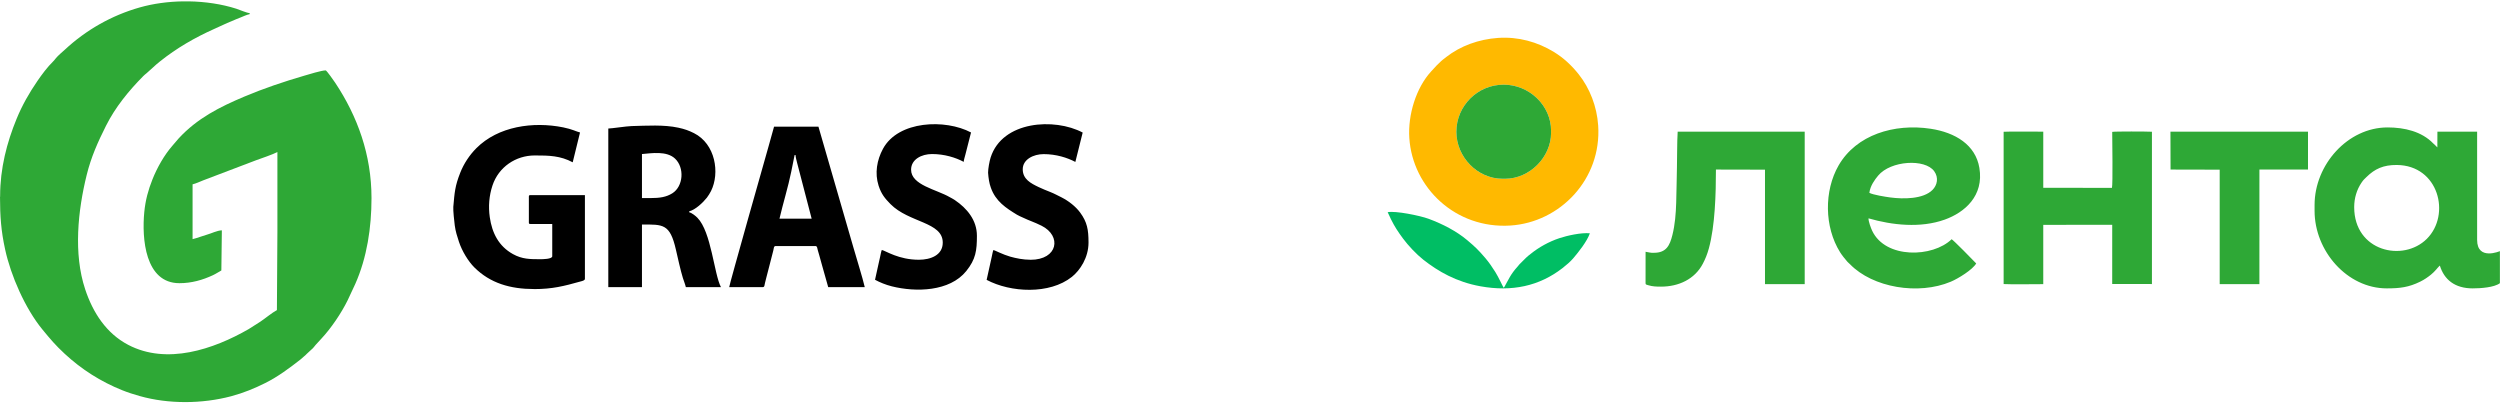
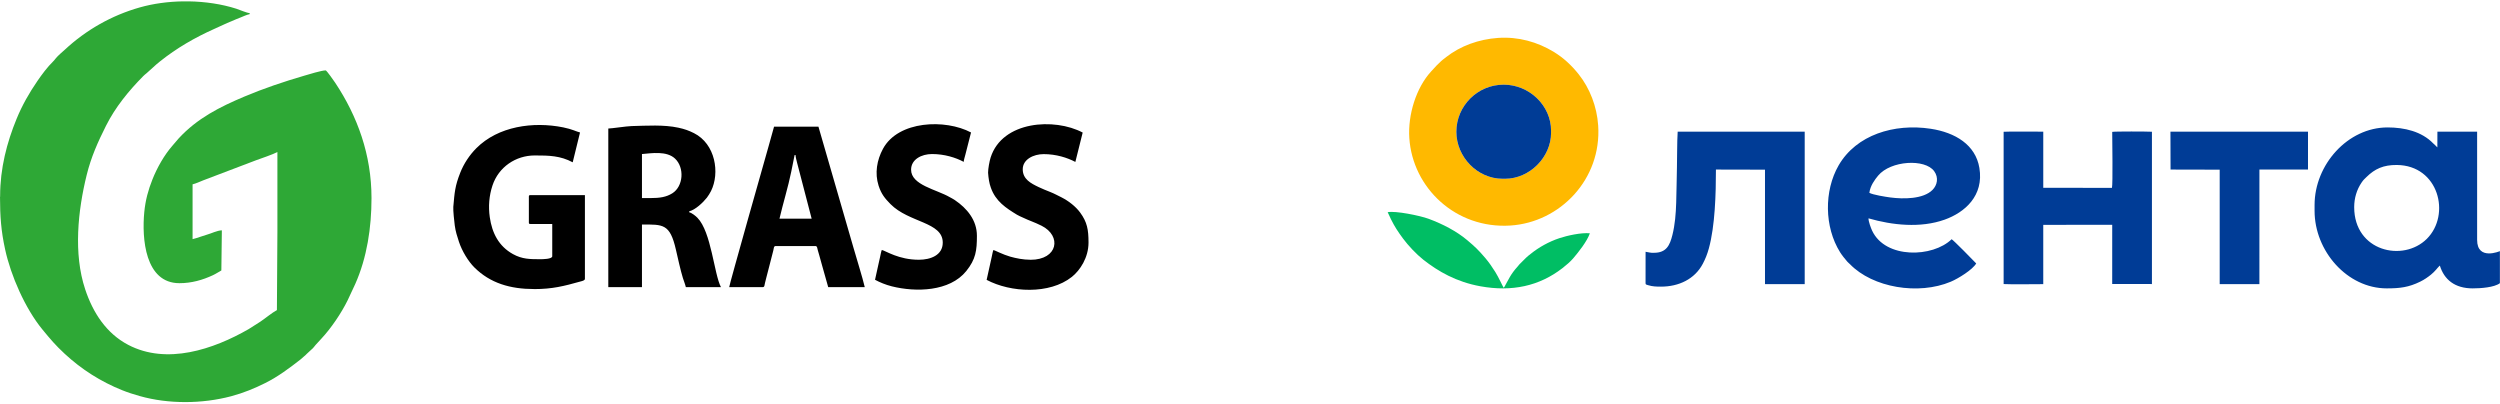
<svg xmlns="http://www.w3.org/2000/svg" width="347" height="56" viewBox="0 0 347 56" fill="none">
  <path fill-rule="evenodd" clip-rule="evenodd" d="M130.854 33.677C130.854 35.442 129.131 36.053 127.539 36.053C124.741 36.053 122.971 34.831 122.396 34.692C122.304 34.888 122.218 35.396 122.155 35.673C122.069 36.077 121.994 36.342 121.919 36.722L121.454 38.833C122.143 39.203 122.925 39.526 123.792 39.745C127.102 40.575 131.808 40.489 134.118 37.622C135.445 35.973 135.595 34.761 135.595 32.72C135.595 30.551 134.21 28.907 132.538 27.777C132.268 27.592 132.084 27.512 131.808 27.356C129.981 26.295 126.459 25.689 126.459 23.555C126.459 22.119 127.912 21.381 129.366 21.381C131.09 21.381 132.636 21.865 133.762 22.465C133.785 22.171 133.911 21.784 133.992 21.473L134.779 18.387C131.216 16.495 124.677 16.732 122.557 20.654C121.718 22.205 121.391 24.034 121.948 25.77C122.327 26.946 122.833 27.546 123.597 28.325C126.166 30.932 130.854 30.793 130.854 33.671V33.677ZM143.03 36.053C142.013 36.053 141.042 35.852 140.215 35.621C139.215 35.338 138.083 34.744 137.887 34.698C137.784 34.911 137.721 35.379 137.646 35.678L136.945 38.845C140.272 40.616 145.679 40.898 148.776 38.43C149.925 37.513 151.08 35.742 151.086 33.694V33.631C151.08 31.883 150.908 30.84 149.92 29.496C149.293 28.648 148.328 27.898 147.345 27.396L146.575 27.01C146.282 26.86 146.104 26.785 145.783 26.652C145.225 26.427 144.697 26.225 144.162 25.966C143.093 25.453 141.956 24.876 141.956 23.497C141.956 22.119 143.455 21.392 144.863 21.392C146.587 21.392 148.133 21.882 149.259 22.476L150.276 18.399C146.38 16.328 139.117 16.761 137.497 21.871C137.336 22.384 137.146 23.405 137.146 23.97C137.146 24.23 137.238 24.835 137.273 25.066C137.342 25.47 137.405 25.677 137.525 26.035C138.192 27.956 139.646 28.878 141.151 29.801C141.456 29.986 141.64 30.038 141.973 30.199C142.892 30.643 143.524 30.811 144.564 31.33C147.397 32.743 146.851 36.059 143.03 36.059V36.053ZM110.284 21.519H110.421C110.427 21.802 110.577 22.349 110.651 22.649L112.657 30.349H108.192C108.675 28.273 109.404 25.914 109.824 23.838L110.289 21.525L110.284 21.519ZM101.216 39.854H105.882C106.129 39.854 106.118 39.531 106.181 39.272C106.25 38.983 106.302 38.787 106.371 38.511C106.491 38.02 106.635 37.513 106.761 37.005L107.33 34.79C107.393 34.525 107.393 34.15 107.64 34.15H113.191C113.438 34.15 113.438 34.467 113.507 34.715C113.582 34.981 113.656 35.234 113.72 35.454C113.863 35.961 113.995 36.463 114.133 36.942L114.955 39.854H120.029C119.724 38.539 118.862 35.794 118.443 34.317L113.599 17.58H107.439L106.669 20.342C106.256 21.779 101.222 39.537 101.211 39.86L101.216 39.854ZM90.253 27.494H89.104V21.381C90.454 21.265 92.523 20.919 93.689 22.009C95.034 23.267 94.856 25.868 93.316 26.831C92.471 27.356 91.592 27.494 90.253 27.494ZM84.432 17.851V39.854H89.104V31.163C92.017 31.163 92.988 31.024 93.815 34.652C94.08 35.805 94.453 37.501 94.781 38.574C94.913 39.001 95.097 39.428 95.195 39.854H100.067C99.102 38.02 98.734 32.201 96.803 30.228C96.556 29.974 96.039 29.553 95.666 29.467V29.328C96.487 29.138 97.562 28.14 98.114 27.437C98.286 27.212 98.556 26.791 98.688 26.52C99.941 24.016 99.309 19.979 96.321 18.479C95.585 18.11 95.028 17.914 94.16 17.724C92.126 17.285 89.759 17.447 87.679 17.499C86.949 17.516 84.898 17.839 84.432 17.839V17.851ZM74.147 40.125C76.675 40.125 78.284 39.71 80.548 39.076C80.789 39.007 81.186 38.943 81.186 38.695V27.085H73.607C73.451 27.085 73.406 27.131 73.406 27.287V30.886C73.406 31.041 73.451 31.087 73.607 31.087H76.652V35.569C76.652 35.973 75.279 35.978 75.026 35.978C73.584 35.978 72.486 35.984 71.199 35.269C69.222 34.173 68.297 32.345 67.981 30.147C67.769 28.654 67.884 27.171 68.355 25.747C69.205 23.186 71.584 21.577 74.216 21.577C76.227 21.577 77.772 21.611 79.491 22.528L80.508 18.387C79.996 18.266 79.439 17.931 78.169 17.678C73.992 16.841 69.153 17.522 66.114 20.573C65.171 21.519 64.379 22.713 63.884 23.97C63.149 25.833 63.097 26.692 62.919 28.711C62.879 29.196 63.051 30.753 63.12 31.284C63.235 32.143 63.453 32.8 63.7 33.556C64.126 34.848 64.988 36.267 65.838 37.115C68.039 39.306 70.814 40.12 74.141 40.12L74.147 40.125Z" fill="black" />
  <path fill-rule="evenodd" clip-rule="evenodd" d="M0 27.31C0.006 30.032 0.149 32.045 0.707 34.6C1.5 38.268 3.499 42.819 5.872 45.714C7.004 47.093 7.682 47.9 8.987 49.111C11.308 51.263 13.986 52.97 16.951 54.158C17.755 54.481 18.514 54.723 19.387 54.971C23.398 56.108 28.075 56.061 32.08 55C33.798 54.544 35.361 53.893 36.815 53.166C38.596 52.278 40.17 51.096 41.728 49.879C41.911 49.734 41.986 49.636 42.164 49.498C42.343 49.365 42.423 49.273 42.59 49.106C42.888 48.8 43.147 48.621 43.434 48.327C43.607 48.148 43.647 48.056 43.802 47.883L44.612 47C45.974 45.541 47.376 43.459 48.249 41.688L49.307 39.422C50.944 35.742 51.565 31.572 51.565 27.494C51.565 21.473 49.617 16.143 46.531 11.495C46.382 11.27 45.336 9.77 45.204 9.77C44.635 9.77 42.831 10.33 42.222 10.508C39.395 11.333 36.608 12.273 33.936 13.398C30.477 14.857 27.374 16.42 24.788 19.223L23.944 20.21C22.8 21.513 21.806 23.278 21.163 24.893C20.576 26.369 20.186 27.771 20.025 29.455C19.674 33.095 20.128 39.306 24.903 39.306C26.598 39.306 28.127 38.862 29.552 38.199C30.006 37.986 30.316 37.761 30.724 37.541L30.793 31.97C30.144 31.987 29.357 32.397 28.747 32.564C28.081 32.749 27.386 33.037 26.73 33.193V25.585C27.242 25.464 27.719 25.216 28.207 25.032L35.568 22.234C36.252 21.986 37.872 21.438 38.504 21.104C38.504 24.772 38.504 28.44 38.504 32.108C38.504 35.805 38.435 39.318 38.435 43.044C37.751 43.407 36.821 44.192 36.12 44.659L34.505 45.685C29.615 48.494 23.157 50.674 17.796 47.866C14.762 46.274 12.9 43.413 11.82 40.148C10.176 35.194 10.814 29.224 12.032 24.287C12.641 21.813 13.584 19.702 14.71 17.464C16.003 14.88 17.864 12.608 19.881 10.566C20.077 10.37 20.146 10.33 20.352 10.157L21.709 8.934C21.875 8.784 22.019 8.674 22.191 8.536C24.501 6.685 27.047 5.214 29.776 3.997L31.546 3.189C31.776 3.097 31.942 3.034 32.172 2.93C32.574 2.745 32.977 2.59 33.367 2.434C33.769 2.272 34.212 2.059 34.654 1.961V1.822C34.223 1.788 33.27 1.361 32.821 1.217C30.782 0.565 28.489 0.225 26.19 0.19H25.403C23.323 0.219 21.26 0.502 19.393 1.032C15.497 2.14 11.957 4.147 8.998 6.898C8.585 7.284 8.113 7.648 7.751 8.086C7.591 8.276 7.562 8.34 7.378 8.524C6.562 9.326 5.849 10.289 5.2 11.229C4.068 12.873 3.074 14.615 2.31 16.478C0.942 19.8 0.023 23.37 0.017 27.194V27.304L0 27.31Z" fill="#2EA836" />
  <path fill-rule="evenodd" clip-rule="evenodd" d="M202.144 18.287C202.144 14.7 205.08 11.751 208.71 11.751C212.255 11.751 215.288 14.64 215.288 18.134V18.44C215.288 21.818 212.304 24.811 208.916 24.811H208.556C205.054 24.811 202.144 21.787 202.144 18.287ZM207.923 5.263C205.259 5.448 202.711 6.371 200.739 7.915C200.44 8.149 200.09 8.402 199.846 8.663C199.708 8.811 199.576 8.915 199.427 9.063L198.64 9.915C196.541 12.205 195.401 15.959 195.613 19.157C196.07 26.088 202.068 31.788 209.636 31.305C216.548 30.863 222.325 24.862 221.827 17.417C221.651 14.785 220.664 12.257 219.136 10.328C218.162 9.099 217.026 8.034 215.689 7.217C213.405 5.821 210.738 5.066 207.923 5.263H207.923Z" fill="#FFB900" />
-   <path fill-rule="evenodd" clip-rule="evenodd" d="M326.762 28.755C326.762 27.502 327.117 26.319 327.791 25.334C328.07 24.927 328.166 24.87 328.465 24.575C329.639 23.418 330.836 22.886 332.674 22.9C338.493 22.942 340.215 29.799 336.842 33.153C333.542 36.434 326.762 34.881 326.762 28.755ZM301.274 23.534L308.093 23.55V39.44H313.605L313.607 23.534H320.35L320.351 18.274H301.257L301.273 23.534H301.274ZM230.552 39.785C232.999 39.785 235.224 38.754 236.351 36.609C236.711 35.924 236.963 35.298 237.188 34.482C238.052 31.344 238.171 26.872 238.171 23.534L244.981 23.55V39.44H250.493V18.274H232.862C232.764 19.878 232.802 21.608 232.759 23.24C232.717 24.868 232.71 26.51 232.656 28.142C232.606 29.674 232.49 31.175 232.129 32.62C231.768 34.067 231.281 35.087 229.576 35.087C229.201 35.13 228.782 35.005 228.407 34.946L228.403 39.125C228.399 39.511 228.391 39.471 228.752 39.582C229.374 39.773 229.907 39.785 230.552 39.785ZM283.604 31.207L293.176 31.206L293.174 39.417L298.688 39.424L298.688 18.286C298.06 18.247 293.543 18.228 293.176 18.306C293.176 19.316 293.279 25.647 293.137 26.074L283.605 26.068L283.605 18.274C282.728 18.274 278.642 18.237 278.104 18.29L278.104 39.428C279.103 39.49 282.376 39.44 283.604 39.44V31.206V31.207ZM259.467 26.763C259.587 25.784 260.222 24.934 260.684 24.378C262.433 22.275 267.199 22.003 268.467 23.764C269.123 24.674 268.878 25.712 268.23 26.361C266.934 27.659 264.165 27.642 262.385 27.408C261.715 27.32 259.944 27.039 259.466 26.763H259.467ZM259.349 30.306C262.654 31.263 266.568 31.683 269.916 30.487C272.696 29.494 275.387 27.191 274.738 23.302C274.205 20.103 271.4 18.391 267.971 17.871C262.916 17.104 257.653 18.708 255.198 22.962C253.168 26.48 253.207 31.504 255.403 35.009C255.716 35.507 256.049 35.895 256.403 36.314C256.525 36.459 256.641 36.531 256.769 36.664C259.934 39.933 266.284 40.995 270.772 39.1C271.847 38.646 273.799 37.423 274.297 36.568C273.929 36.171 271.112 33.304 270.887 33.204C268.286 35.745 261.71 35.97 259.852 32.02C259.688 31.67 259.333 30.732 259.349 30.306H259.349ZM321.263 29.266C321.263 34.837 325.782 40.027 331.285 40.027C333.116 40.027 334.329 39.876 335.93 39.091C336.507 38.808 336.98 38.473 337.421 38.119C337.997 37.655 338.328 37.162 338.558 36.946C338.664 36.846 338.556 36.944 338.653 36.868C339.244 38.798 340.718 40.027 343.208 40.027C344.317 40.027 346.198 39.898 346.986 39.306V34.857C346.985 34.857 343.825 36.222 343.825 33.3V18.274H338.313L338.304 20.46C338.212 20.333 337.862 20.04 337.729 19.902C336.12 18.241 333.73 17.687 331.388 17.687C325.87 17.687 321.263 22.859 321.263 28.449V29.266L321.263 29.266Z" fill="#2EA836" />
-   <path fill-rule="evenodd" clip-rule="evenodd" d="M202.144 18.287C202.144 21.786 205.054 24.811 208.556 24.811H208.916C212.304 24.811 215.288 21.818 215.288 18.44V18.134C215.288 14.64 212.255 11.751 208.71 11.751C205.081 11.751 202.144 14.7 202.144 18.287Z" fill="#2EA836" />
+   <path fill-rule="evenodd" clip-rule="evenodd" d="M326.762 28.755C326.762 27.502 327.117 26.319 327.791 25.334C328.07 24.927 328.166 24.87 328.465 24.575C329.639 23.418 330.836 22.886 332.674 22.9C338.493 22.942 340.215 29.799 336.842 33.153C333.542 36.434 326.762 34.881 326.762 28.755ZM301.274 23.534L308.093 23.55V39.44H313.605L313.607 23.534H320.35L320.351 18.274H301.257L301.273 23.534H301.274ZM230.552 39.785C232.999 39.785 235.224 38.754 236.351 36.609C236.711 35.924 236.963 35.298 237.188 34.482C238.052 31.344 238.171 26.872 238.171 23.534L244.981 23.55V39.44H250.493V18.274H232.862C232.764 19.878 232.802 21.608 232.759 23.24C232.717 24.868 232.71 26.51 232.656 28.142C232.606 29.674 232.49 31.175 232.129 32.62C231.768 34.067 231.281 35.087 229.576 35.087C229.201 35.13 228.782 35.005 228.407 34.946L228.403 39.125C228.399 39.511 228.391 39.471 228.752 39.582C229.374 39.773 229.907 39.785 230.552 39.785ZM283.604 31.207L293.176 31.206L293.174 39.417L298.688 39.424L298.688 18.286C298.06 18.247 293.543 18.228 293.176 18.306C293.176 19.316 293.279 25.647 293.137 26.074L283.605 26.068L283.605 18.274C282.728 18.274 278.642 18.237 278.104 18.29L278.104 39.428C279.103 39.49 282.376 39.44 283.604 39.44V31.206V31.207ZM259.467 26.763C259.587 25.784 260.222 24.934 260.684 24.378C262.433 22.275 267.199 22.003 268.467 23.764C269.123 24.674 268.878 25.712 268.23 26.361C266.934 27.659 264.165 27.642 262.385 27.408C261.715 27.32 259.944 27.039 259.466 26.763H259.467ZM259.349 30.306C262.654 31.263 266.568 31.683 269.916 30.487C272.696 29.494 275.387 27.191 274.738 23.302C274.205 20.103 271.4 18.391 267.971 17.871C262.916 17.104 257.653 18.708 255.198 22.962C253.168 26.48 253.207 31.504 255.403 35.009C255.716 35.507 256.049 35.895 256.403 36.314C256.525 36.459 256.641 36.531 256.769 36.664C259.934 39.933 266.284 40.995 270.772 39.1C271.847 38.646 273.799 37.423 274.297 36.568C273.929 36.171 271.112 33.304 270.887 33.204C268.286 35.745 261.71 35.97 259.852 32.02C259.688 31.67 259.333 30.732 259.349 30.306H259.349ZM321.263 29.266C321.263 34.837 325.782 40.027 331.285 40.027C333.116 40.027 334.329 39.876 335.93 39.091C336.507 38.808 336.98 38.473 337.421 38.119C337.997 37.655 338.328 37.162 338.558 36.946C338.664 36.846 338.556 36.944 338.653 36.868C339.244 38.798 340.718 40.027 343.208 40.027C344.317 40.027 346.198 39.898 346.986 39.306V34.857C346.985 34.857 343.825 36.222 343.825 33.3V18.274H338.313L338.304 20.46C338.212 20.333 337.862 20.04 337.729 19.902C336.12 18.241 333.73 17.687 331.388 17.687C325.87 17.687 321.263 22.859 321.263 28.449V29.266L321.263 29.266Z" fill="#003C96" />
+   <path fill-rule="evenodd" clip-rule="evenodd" d="M202.144 18.287C202.144 21.786 205.054 24.811 208.556 24.811H208.916C212.304 24.811 215.288 21.818 215.288 18.44V18.134C215.288 14.64 212.255 11.751 208.71 11.751C205.081 11.751 202.144 14.7 202.144 18.287Z" fill="#003C96" />
  <path fill-rule="evenodd" clip-rule="evenodd" d="M192.607 29.454C192.697 29.598 192.938 30.177 193.058 30.415C193.616 31.525 194.005 32.109 194.729 33.096C195.44 34.063 196.601 35.297 197.562 36.052C199.62 37.668 202.126 39.126 205.472 39.734C209.854 40.531 213.651 39.711 216.868 37.218C217.408 36.799 217.97 36.316 218.368 35.849C219.107 34.982 220.28 33.512 220.672 32.38C219.463 32.264 217.502 32.706 216.437 33.061C214.972 33.55 213.584 34.331 212.488 35.215C212.291 35.373 211.981 35.601 211.817 35.775L210.894 36.694C210.799 36.794 210.733 36.898 210.639 37.003C209.656 38.09 209.416 38.754 208.824 39.798L208.71 39.944C208.562 39.721 208.026 38.521 207.556 37.766C207.135 37.09 206.65 36.388 206.169 35.825C205.17 34.655 204.711 34.23 203.643 33.33C202.181 32.097 200.249 31.095 198.295 30.37C197.094 29.924 193.665 29.233 192.608 29.454L192.607 29.454Z" fill="#00BE64" />
</svg>
